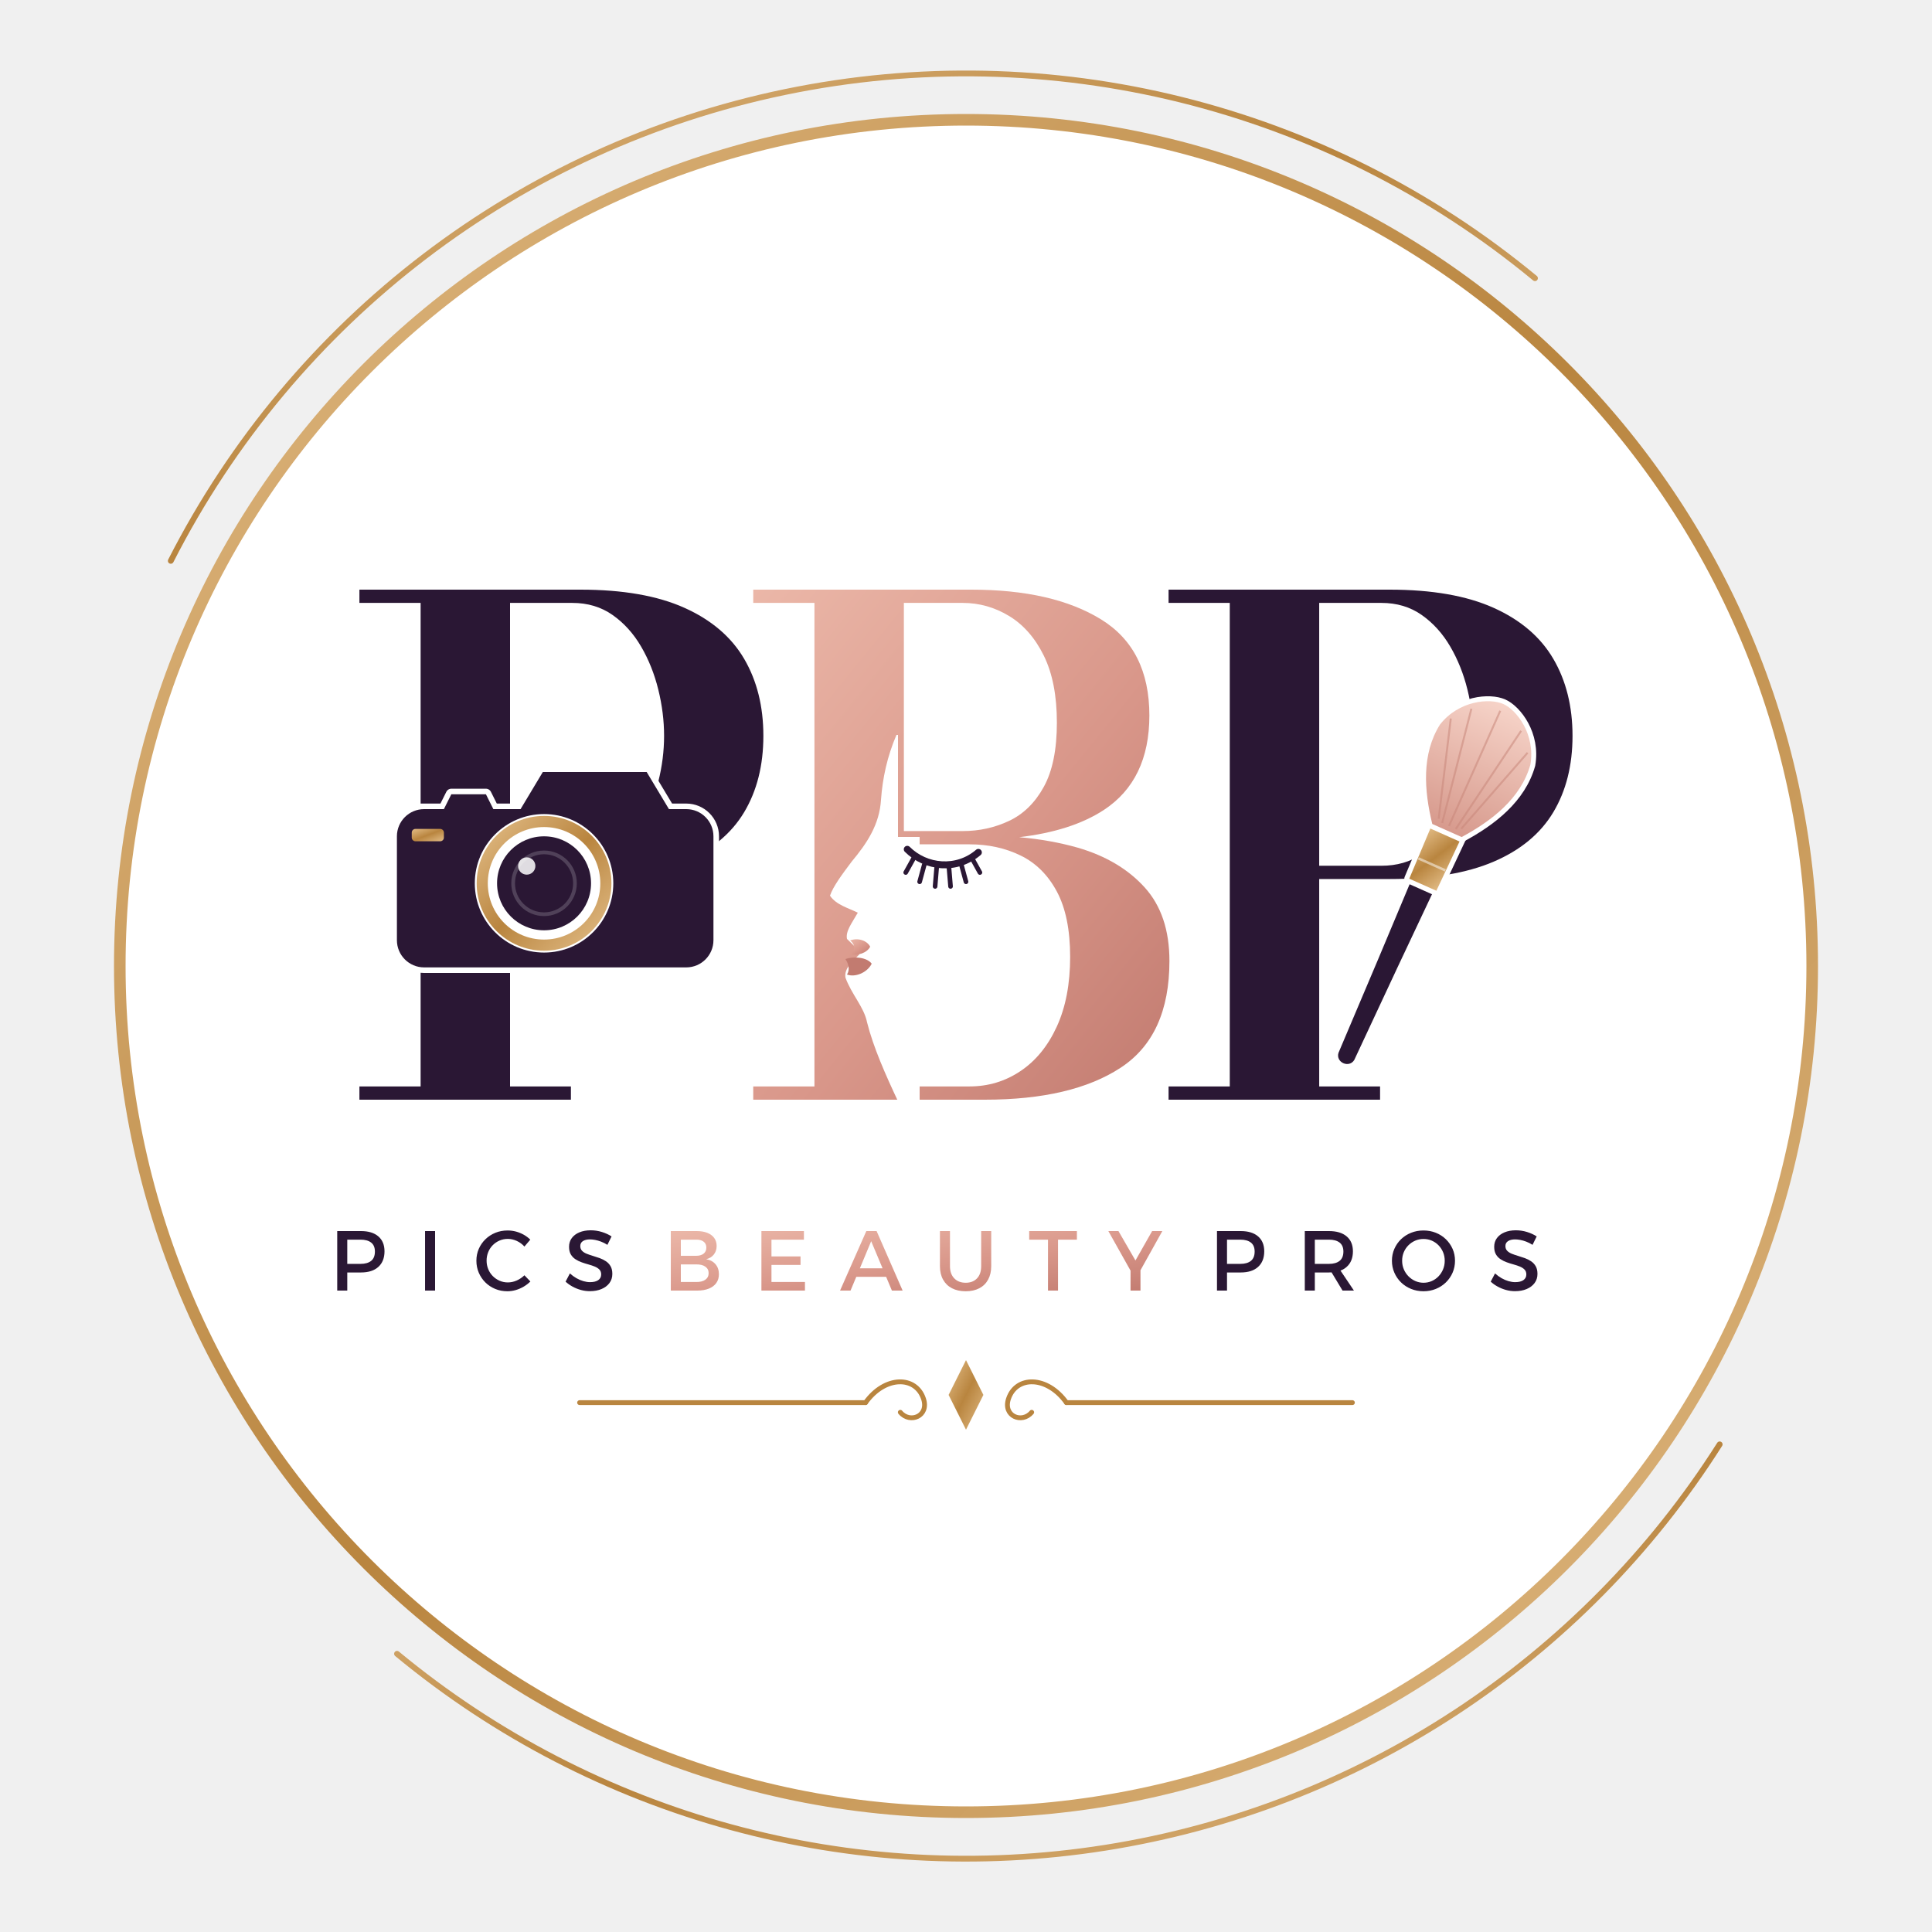
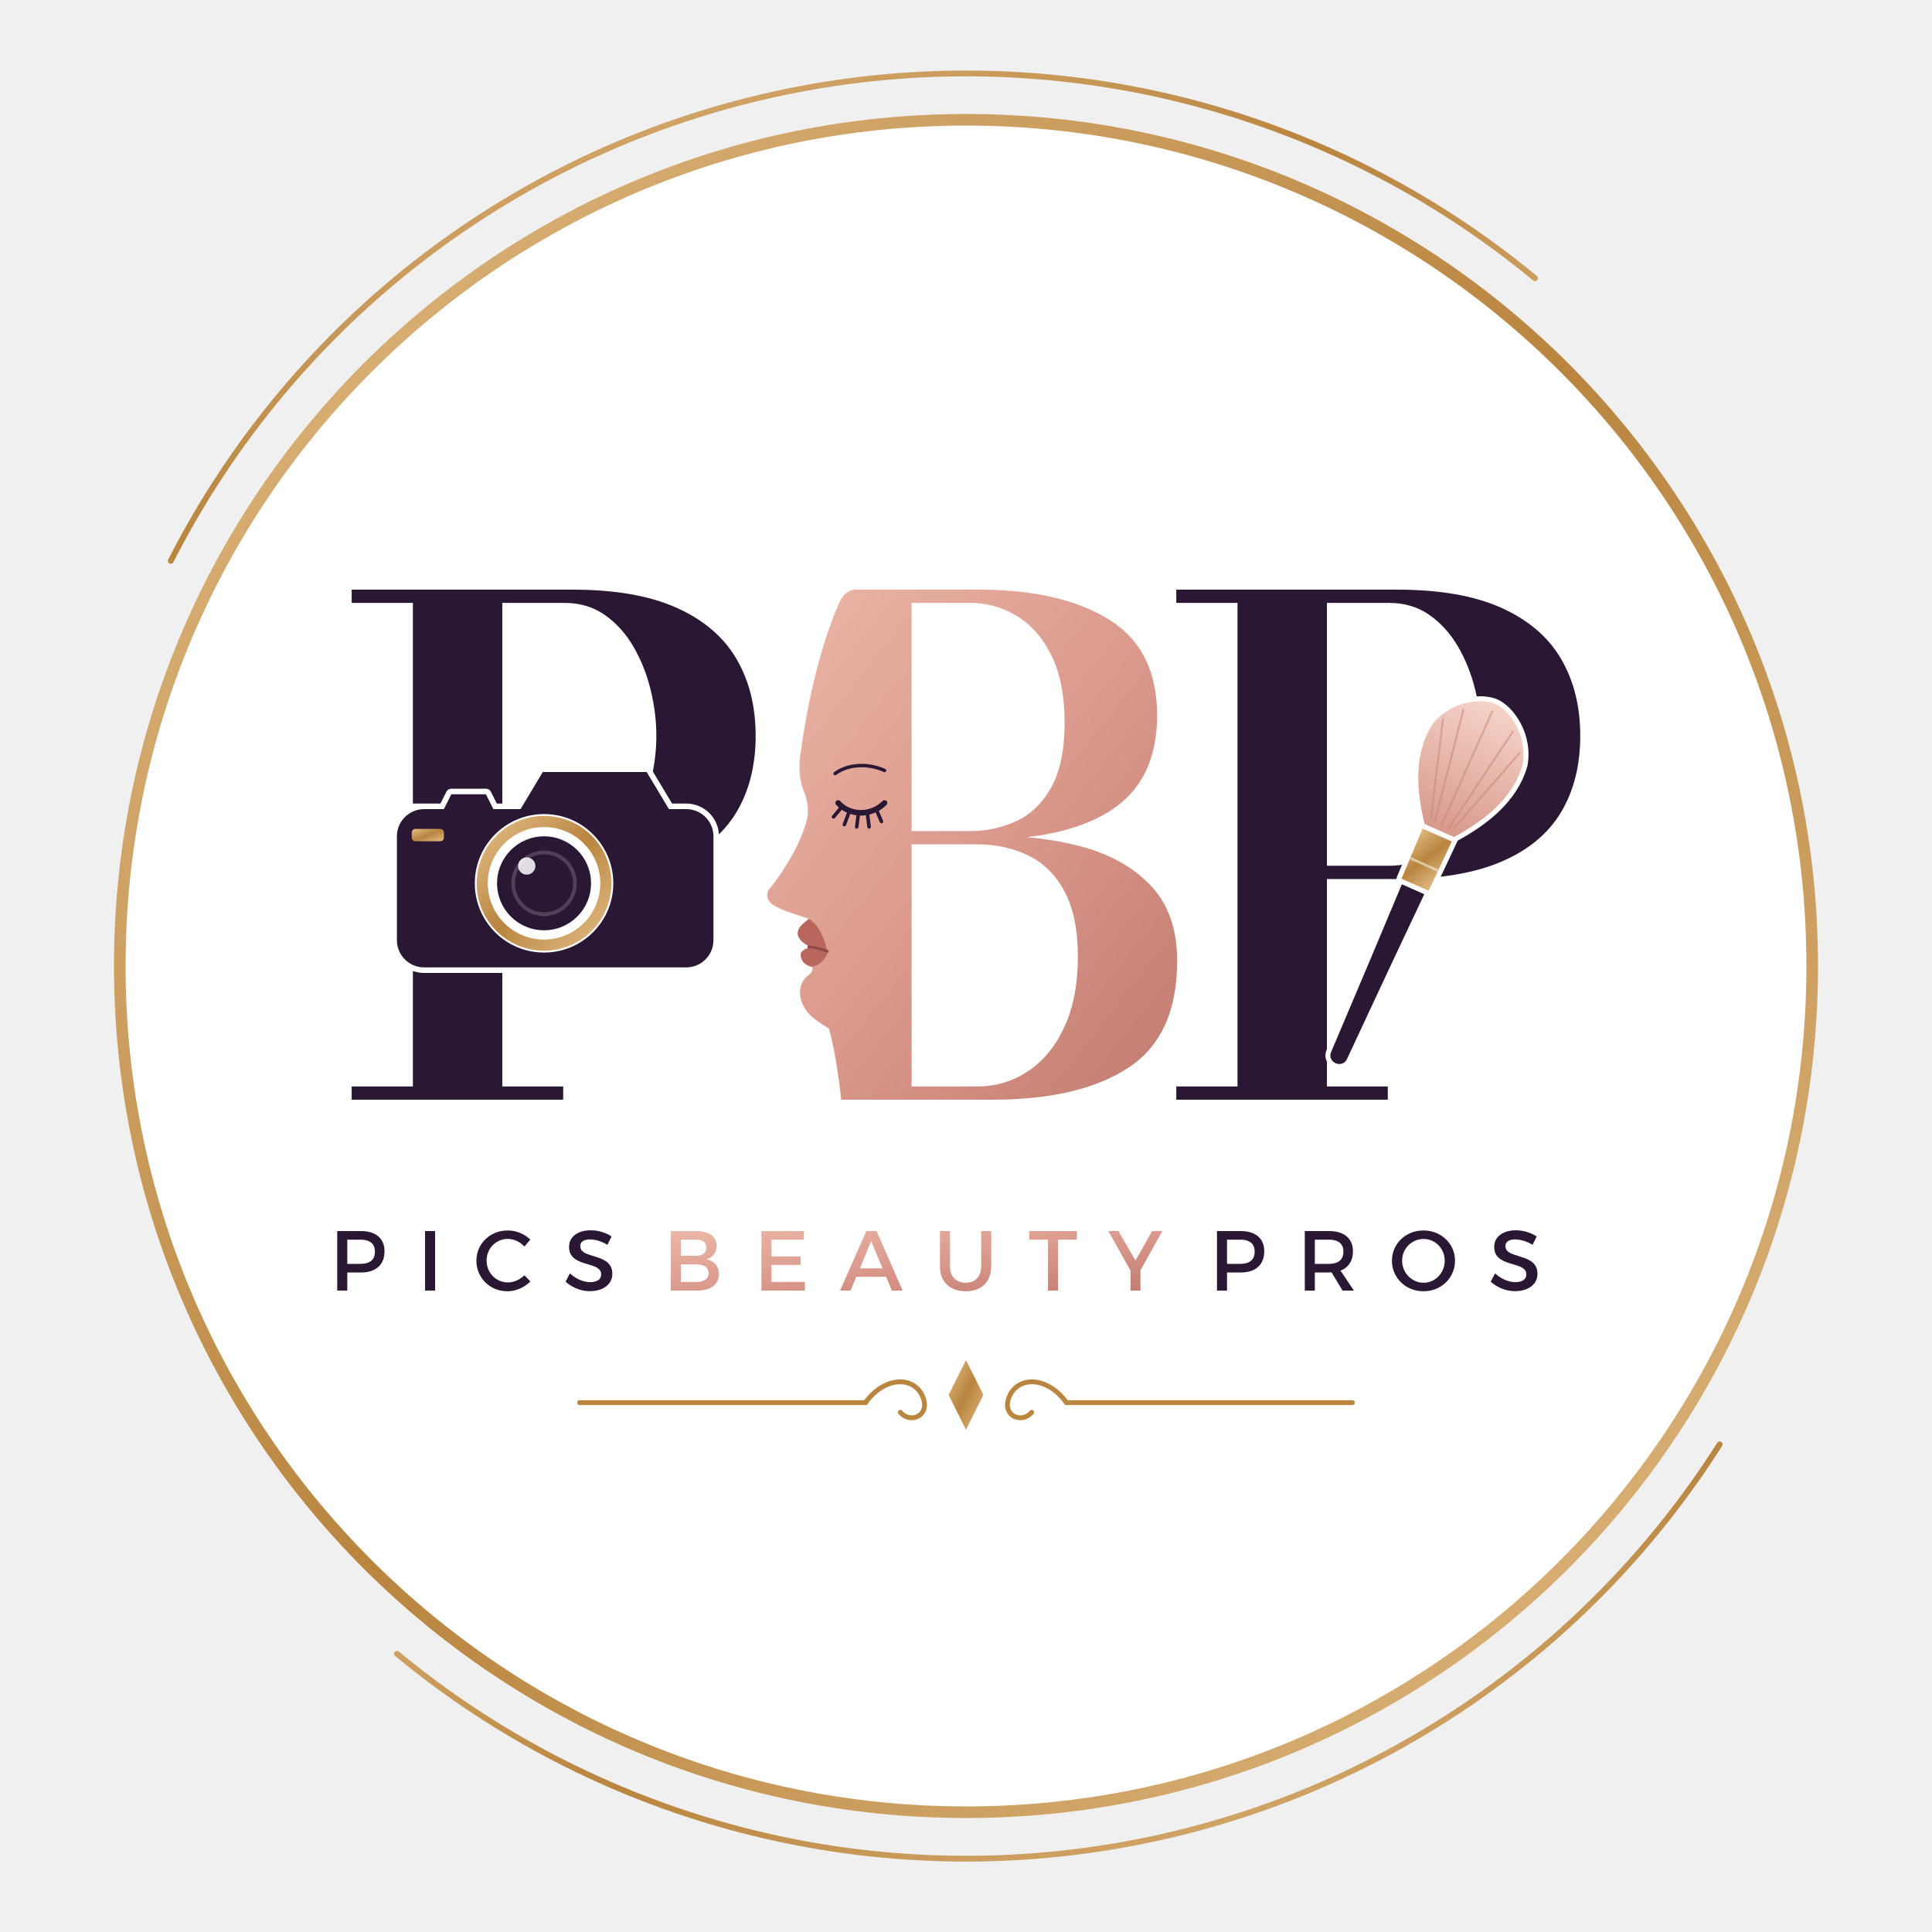
<svg xmlns="http://www.w3.org/2000/svg" viewBox="0 0 1000 1000" role="img" aria-label="Pics Beauty Pros">
  <defs>
    <linearGradient id="pbp-rose" x1="0" y1="0" x2="1" y2="1">
      <stop offset="0" stop-color="#EBB7A8" />
      <stop offset=".55" stop-color="#D9978A" />
      <stop offset="1" stop-color="#C27B70" />
    </linearGradient>
    <linearGradient id="pbp-gold" x1="0" y1="0" x2="1" y2="1">
      <stop offset="0" stop-color="#E2BC86" />
      <stop offset=".5" stop-color="#B9853F" />
      <stop offset="1" stop-color="#E2BC86" />
    </linearGradient>
    <linearGradient id="pbp-bristle" x1="0" y1="0" x2="0" y2="1">
      <stop offset="0" stop-color="#F6D3C8" />
      <stop offset="1" stop-color="#D79A8D" />
    </linearGradient>
  </defs>
  <circle cx="500" cy="500" r="438" fill="#fff" />
  <circle cx="500" cy="500" r="438" fill="none" stroke="url(#pbp-gold)" stroke-width="6" />
  <path fill="none" stroke="url(#pbp-gold)" stroke-width="3" stroke-linecap="round" d="M 88.4 290.3 A 462 462 0 0 1 794.5 144" />
  <path fill="none" stroke="url(#pbp-gold)" stroke-width="3" stroke-linecap="round" d="M 890.1 747.6 A 462 462 0 0 1 205.5 856" />
  <g transform="translate(500 438) scale(.8) translate(-500 -476)">
-     <g transform="translate(96.1 0)">
+     <g transform="translate(91.1 0)">
      <path d="M11.44 310L154.44 310Q195.58 310 221.76 321.77Q247.94 333.54 260.37 354.77Q272.80 376 272.80 404.60L272.80 404.60Q272.80 433.20 260.37 453.99Q247.94 474.78 221.76 486Q195.58 497.22 154.44 497.22L154.44 497.22L108.90 497.22L108.90 631.42L148.28 631.42L148.28 640L11.44 640L11.44 631.42L51.04 631.42L51.04 318.58L11.44 318.58L11.44 310ZM108.90 318.58L108.90 488.64L149.16 488.64Q164.12 488.64 175.23 481.16Q186.34 473.68 193.71 461.36Q201.08 449.04 204.82 434.19Q208.56 419.34 208.56 404.60L208.56 404.60Q208.56 389.86 204.82 374.68Q201.08 359.50 193.71 346.85Q186.34 334.20 175.23 326.39Q164.12 318.58 149.16 318.58L149.16 318.58L108.90 318.58Z" fill="#2A1734" />
-       <path d="M416.06 640L266.24 640L266.24 631.42L305.84 631.42L305.84 318.58L266.24 318.58L266.24 310L407.26 310Q460.06 310 491.30 329.25Q522.54 348.50 522.54 391.40L522.54 391.40Q522.54 433.20 493.06 452.56L493.06 452.56Q472.16 466.20 438.28 470.16L438.28 470.16Q458.52 471.92 476.34 476.98L476.34 476.98Q503.40 484.90 519.46 502.61Q535.52 520.32 535.52 550.24L535.52 550.24Q535.52 598.64 503.95 619.32Q472.38 640 416.06 640L416.06 640ZM363.70 474.78L363.70 631.42L406.16 631.42Q424.42 631.42 439.27 621.41Q454.12 611.40 462.70 592.59Q471.28 573.78 471.28 547.60Q471.28 521.42 462.70 505.36Q454.12 489.30 439.27 482.04Q424.42 474.78 406.16 474.78L406.16 474.78L363.70 474.78ZM363.70 318.58L363.70 466.20L401.76 466.20Q417.82 466.20 431.79 459.60Q445.76 453 454.23 437.60Q462.70 422.20 462.70 396.02Q462.70 369.84 454.23 352.68Q445.76 335.52 431.79 327.05Q417.82 318.58 401.76 318.58L401.76 318.58L363.70 318.58Z" fill="url(#pbp-rose)" />
-       <path d="M534.96 310L677.96 310Q719.10 310 745.28 321.77Q771.46 333.54 783.89 354.77Q796.32 376 796.32 404.60L796.32 404.60Q796.32 433.20 783.89 453.99Q771.46 474.78 745.28 486Q719.10 497.22 677.96 497.22L677.96 497.22L632.42 497.22L632.42 631.42L671.80 631.42L671.80 640L534.96 640L534.96 631.42L574.56 631.42L574.56 318.58L534.96 318.58L534.96 310ZM632.42 318.58L632.42 488.64L672.68 488.64Q687.64 488.64 698.75 481.16Q709.86 473.68 717.23 461.36Q724.60 449.04 728.34 434.19Q732.08 419.34 732.08 404.60L732.08 404.60Q732.08 389.86 728.34 374.68Q724.60 359.50 717.23 346.85Q709.86 334.20 698.75 326.39Q687.64 318.58 672.68 318.58L672.68 318.58L632.42 318.58Z" fill="#2A1734" />
+       <path d="M426.1 640.0L328.2 640.0C326.2 622.0 323.2 604.0 320.2 594.0C314.2 590.0 306.2 586.0 303.2 578.0C300.2 572.0 301.2 564.0 306.2 560.0C309.2 558.0 310.2 556.0 309.2 554.0C304.2 553.0 301.2 549.0 302.2 545.0C303.2 543.0 306.2 542.0 308.2 541.0C303.2 539.0 299.2 535.0 300.2 531.0C301.2 527.0 305.2 525.0 307.2 523.0C302.2 521.0 290.2 518.0 284.2 514.0C279.2 511.0 279.2 505.0 283.2 502.0C292.2 490.0 302.2 474.0 306.2 458.0C307.2 452.0 306.2 446.0 304.2 441.0C301.2 434.0 300.2 424.0 302.2 414.0C306.2 384.0 314.2 348.0 326.2 320.0C328.2 315.0 331.2 311.0 336.2 310.0L417.26 310Q470.06 310 501.30 329.25Q532.54 348.50 532.54 391.40L532.54 391.40Q532.54 433.20 503.06 452.56L503.06 452.56Q482.16 466.20 448.28 470.16L448.28 470.16Q468.52 471.92 486.34 476.98L486.34 476.98Q513.40 484.90 529.46 502.61Q545.52 520.32 545.52 550.24L545.52 550.24Q545.52 598.64 513.95 619.32Q482.38 640 426.06 640L426.06 640ZM373.70 474.78L373.70 631.42L416.16 631.42Q434.42 631.42 449.27 621.41Q464.12 611.40 472.70 592.59Q481.28 573.78 481.28 547.60Q481.28 521.42 472.70 505.36Q464.12 489.30 449.27 482.04Q434.42 474.78 416.16 474.78L416.16 474.78L373.70 474.78ZM373.70 318.58L373.70 466.20L411.76 466.20Q427.82 466.20 441.79 459.60Q455.76 453 464.23 437.60Q472.70 422.20 472.70 396.02Q472.70 369.84 464.23 352.68Q455.76 335.52 441.79 327.05Q427.82 318.58 411.76 318.58L411.76 318.58L373.70 318.58Z" fill="url(#pbp-rose)" />
+       <path d="M544.96 310L687.96 310Q729.10 310 755.28 321.77Q781.46 333.54 793.89 354.77Q806.32 376 806.32 404.60L806.32 404.60Q806.32 433.20 793.89 453.99Q781.46 474.78 755.28 486Q729.10 497.22 687.96 497.22L687.96 497.22L642.42 497.22L642.42 631.42L681.80 631.42L681.80 640L544.96 640L544.96 631.42L584.56 631.42L584.56 318.58L544.96 318.58L544.96 310ZM642.42 318.58L642.42 488.64L682.68 488.64Q697.64 488.64 708.75 481.16Q719.86 473.68 727.23 461.36Q734.60 449.04 738.34 434.19Q742.08 419.34 742.08 404.60L742.08 404.60Q742.08 389.86 738.34 374.68Q734.60 359.50 727.23 346.85Q719.86 334.20 708.75 326.39Q697.64 318.58 682.68 318.58L682.68 318.58L642.42 318.58Z" fill="#2A1734" />
+       <path fill="#B9675E" d="M307.2 523 C305.2 525 301.2 527 300.2 531 C299.2 535 303.2 539 308.2 541 C306.2 542 303.2 543 302.2 545 C301.2 549 304.2 553 309.2 554 C314.2 553 318.2 549 319.2 545 C318.2 538 314.2 527 307.2 523 Z" />
+       <path fill="none" stroke="#8E4A45" stroke-width="1.8" stroke-linecap="round" d="M307.2 541 C311.2 541.5 315.2 542.5 319.2 544" />
+       <path fill="none" stroke="#2A1734" stroke-width="2.2" stroke-linecap="round" d="M324.2 429 C332.2 423 345.2 422 356.2 427" />
+       <path fill="none" stroke="#2A1734" stroke-width="3.6" stroke-linecap="round" d="M326.2 448 C333.2 456 347.2 457 356.2 448" />
+       <g stroke="#2A1734" stroke-width="2.3" stroke-linecap="round" fill="none">
+         <path d="M328.2 451 l-5 6" />
+         <path d="M333.2 454 l-3 8" />
+         <path d="M339.2 455.5 l-1 8" />
+         <path d="M345.2 455.5 l1 8" />
+         <path d="M351.2 453 l3 7" />
+       </g>
    </g>
    <g transform="translate(227 500) scale(.8) translate(-227 -500)">
      <g stroke="#FFFFFF" stroke-width="9" paint-order="stroke" stroke-linejoin="round">
        <path fill="#2A1734" d="M108 440 h38 l6 -12 h28 l6 12 h22 l18 -30 h84 l18 30 h14 a22 22 0 0 1 22 22 v84 a22 22 0 0 1 -22 22 h-212 a22 22 0 0 1 -22 -22 v-84 a22 22 0 0 1 22 -22 z" />
      </g>
      <circle cx="227" cy="500" r="56" fill="#FFFFFF" />
      <circle cx="227" cy="500" r="50" fill="none" stroke="url(#pbp-gold)" stroke-width="9" />
      <circle cx="227" cy="500" r="38" fill="#2A1734" />
      <circle cx="227" cy="500" r="25" fill="none" stroke="#fff" stroke-opacity=".18" stroke-width="3" />
      <circle cx="213" cy="486" r="7" fill="#fff" fill-opacity=".85" />
      <rect x="120" y="456" width="26" height="10" rx="3" fill="url(#pbp-gold)" />
    </g>
-     <path fill="#FFFFFF" d="M455 404 C449 418 446 432 445 446 C444 462 436 474 426 486 C420 494 414 502 412 508 C416 514 424 516 430 519 C426 526 422 531 423 536 C427 540 431 543 431 546 C427 550 421 555 422 561 C426 572 434 580 436 590 C440 606 448 624 456 641 L470 641 L470 470 L456 470 L456 404 Z" />
-     <path fill="url(#pbp-rose)" d="M425 537 C430 535 436 537 438 541 C436 545 430 547 425 546 C428 544 429 540 425 537 Z" />
-     <path fill="#C27B70" d="M422 549 C428 547 436 548 439 552 C436 558 428 561 423 559 C425 556 424 552 422 549 Z" />
-     <path fill="none" stroke="#2A1734" stroke-width="4.5" stroke-linecap="round" d="M462 478 C474 490 494 492 508 480" />
-     <g stroke="#2A1734" stroke-width="3" stroke-linecap="round" fill="none">
-       <path d="M466 484 l-5 9" />
-       <path d="M473 488 l-3 11" />
-       <path d="M481 490 l-1 12" />
-       <path d="M489 490 l1 12" />
-       <path d="M497 488 l3 11" />
-       <path d="M504 484 l5 9" />
-     </g>
-     <g transform="translate(746.1 612) rotate(24) scale(.8)">
+     <g transform="translate(741.1 612) rotate(24) scale(.8)">
      <g stroke="#FFFFFF" stroke-width="8" paint-order="stroke" stroke-linejoin="round">
        <path fill="#2A1734" d="M-7 0 C-8 -60 -9 -110 -10 -152 L10 -152 C9 -110 8 -60 7 0 C6 8 -6 8 -7 0 Z" />
        <path fill="url(#pbp-gold)" d="M-12 -152 L12 -152 L13 -200 L-13 -200 Z" />
        <path fill="url(#pbp-bristle)" d="M-13 -200 C-30 -222 -44 -248 -40 -276 C-34 -300 -12 -312 0 -312 C12 -312 34 -300 40 -276 C44 -248 30 -222 13 -200 Z" />
      </g>
      <g stroke="#C9877B" stroke-opacity=".55" stroke-width="1.6" fill="none">
        <path d="M0 -204 L0 -306" />
        <path d="M-6 -204 L-22 -298" />
        <path d="M6 -204 L22 -298" />
        <path d="M-10 -206 L-34 -284" />
        <path d="M10 -206 L34 -284" />
      </g>
      <path d="M-12 -170 h24" stroke="#fff" stroke-opacity=".5" stroke-width="2" />
    </g>
  </g>
  <path d="M174.55 637.20L186.83 637.20Q192.64 637.20 195.83 639.95Q199.02 642.70 199.02 647.67L199.02 647.67Q199.02 652.86 195.83 655.75Q192.64 658.63 186.83 658.63L186.83 658.63L179.75 658.63L179.75 668L174.55 668L174.55 637.20ZM179.75 654.18L186.61 654.18Q190.17 654.18 192.11 652.62Q194.05 651.06 194.05 647.80L194.05 647.80Q194.05 644.68 192.11 643.16Q190.17 641.64 186.61 641.64L186.61 641.64L179.75 641.64L179.75 654.18ZM220.01 668L220.01 637.20L225.20 637.20L225.20 668L220.01 668ZM274.48 641.64L271.44 645.21Q269.77 643.36 267.48 642.30Q265.19 641.25 262.86 641.25L262.86 641.25Q260.57 641.25 258.57 642.11Q256.57 642.96 255.05 644.50Q253.53 646.04 252.70 648.09Q251.86 650.14 251.86 652.51L251.86 652.51Q251.86 654.84 252.70 656.89Q253.53 658.94 255.05 660.48Q256.57 662.02 258.57 662.90Q260.57 663.78 262.86 663.78L262.86 663.78Q265.19 663.78 267.44 662.79Q269.68 661.80 271.44 660.08L271.44 660.08L274.52 663.29Q272.98 664.83 271.02 665.98Q269.07 667.12 266.93 667.74Q264.80 668.35 262.60 668.35L262.60 668.35Q259.21 668.35 256.31 667.14Q253.40 665.93 251.22 663.78Q249.05 661.62 247.81 658.74Q246.58 655.86 246.58 652.56L246.58 652.56Q246.58 649.26 247.81 646.42Q249.05 643.58 251.27 641.42Q253.49 639.27 256.42 638.08Q259.34 636.89 262.77 636.89L262.77 636.89Q264.97 636.89 267.09 637.46Q269.20 638.04 271.09 639.09Q272.98 640.15 274.48 641.64L274.48 641.64ZM316.54 639.97L314.39 644.33Q312.71 643.27 311.09 642.66Q309.46 642.04 308.01 641.78Q306.55 641.51 305.37 641.51L305.37 641.51Q303.08 641.51 301.71 642.39Q300.35 643.27 300.35 644.94L300.35 644.94Q300.35 646.44 301.25 647.39Q302.15 648.33 303.63 648.93Q305.10 649.52 306.88 650.05Q308.67 650.58 310.43 651.21Q312.19 651.85 313.68 652.86Q315.18 653.88 316.06 655.44Q316.94 657 316.94 659.38L316.94 659.38Q316.94 662.10 315.44 664.11Q313.95 666.11 311.33 667.21Q308.71 668.31 305.32 668.31L305.32 668.31Q302.90 668.31 300.61 667.67Q298.33 667.03 296.32 665.93Q294.32 664.83 292.74 663.38L292.74 663.38L294.98 659.11Q296.57 660.56 298.35 661.58Q300.13 662.59 301.96 663.12Q303.78 663.64 305.41 663.64L305.41 663.64Q308.14 663.64 309.66 662.59Q311.17 661.53 311.17 659.64L311.17 659.64Q311.17 658.10 310.27 657.15Q309.37 656.21 307.90 655.59Q306.42 654.98 304.64 654.49Q302.86 654.01 301.08 653.37Q299.29 652.73 297.82 651.76Q296.35 650.80 295.44 649.26Q294.54 647.72 294.54 645.34L294.54 645.34Q294.54 642.74 295.95 640.83Q297.36 638.92 299.89 637.86Q302.42 636.80 305.76 636.80L305.76 636.80Q308.75 636.80 311.57 637.68Q314.39 638.56 316.54 639.97L316.54 639.97Z" fill="#2A1734" />
  <path d="M347.21 637.20L360.59 637.20Q363.80 637.20 366.11 638.12Q368.42 639.05 369.67 640.76Q370.93 642.48 370.93 644.90L370.93 644.90Q370.93 647.50 369.47 649.34Q368.02 651.19 365.51 651.76L365.51 651.76Q368.59 652.29 370.35 654.36Q372.11 656.43 372.11 659.55L372.11 659.55Q372.11 662.19 370.75 664.08Q369.39 665.98 366.88 666.99Q364.37 668 360.89 668L360.89 668L347.21 668L347.21 637.20ZM352.40 650.00L360.32 650.00Q362.79 650.00 364.19 648.88Q365.60 647.76 365.60 645.74L365.60 645.74Q365.60 643.76 364.19 642.68Q362.79 641.60 360.32 641.64L360.32 641.64L352.40 641.64L352.40 650.00ZM352.40 663.56L360.32 663.56Q363.36 663.60 365.07 662.39Q366.79 661.18 366.79 658.94L366.79 658.94Q366.79 656.82 365.07 655.61Q363.36 654.40 360.32 654.45L360.32 654.45L352.40 654.45L352.40 663.56ZM394.11 668L394.11 637.20L416.11 637.20L416.11 641.64L399.31 641.64L399.31 650.31L414.35 650.31L414.35 654.71L399.31 654.71L399.31 663.56L416.64 663.56L416.64 668L394.11 668ZM434.81 668L448.41 637.20L453.73 637.20L467.20 668L461.65 668L458.66 660.87L443.22 660.87L440.23 668L434.81 668ZM445.07 656.47L456.81 656.47L450.92 642.44L445.07 656.47ZM491.71 637.20L491.71 655.37Q491.71 659.38 493.91 661.66Q496.11 663.95 499.85 663.95L499.85 663.95Q503.54 663.95 505.70 661.69Q507.85 659.42 507.85 655.37L507.85 655.37L507.85 637.20L513.05 637.20L513.05 655.37Q513.05 659.38 511.46 662.30Q509.88 665.23 506.91 666.79Q503.94 668.35 499.85 668.35L499.85 668.35Q495.71 668.35 492.72 666.79Q489.73 665.23 488.12 662.30Q486.51 659.38 486.51 655.37L486.51 655.37L486.51 637.20L491.71 637.20ZM532.71 641.64L532.71 637.20L557.40 637.20L557.40 641.64L547.63 641.64L547.63 668L542.44 668L542.44 641.64L532.71 641.64ZM585.16 657.66L573.68 637.20L578.91 637.20L587.71 652.42L596.34 637.20L601.62 637.20L590.31 657.48L590.31 668L585.16 668L585.16 657.66Z" fill="url(#pbp-rose)" />
  <path d="M629.91 637.20L642.19 637.20Q647.99 637.20 651.18 639.95Q654.37 642.70 654.37 647.67L654.37 647.67Q654.37 652.86 651.18 655.75Q647.99 658.63 642.19 658.63L642.19 658.63L635.10 658.63L635.10 668L629.91 668L629.91 637.20ZM635.10 654.18L641.97 654.18Q645.53 654.18 647.47 652.62Q649.40 651.06 649.40 647.80L649.40 647.80Q649.40 644.68 647.47 643.16Q645.53 641.64 641.97 641.64L641.97 641.64L635.10 641.64L635.10 654.18ZM675.36 637.20L687.86 637.20Q693.80 637.20 697.03 639.95Q700.27 642.70 700.27 647.67L700.27 647.67Q700.27 652.86 697.05 655.72L697.05 655.72Q695.69 656.96 693.84 657.66L693.84 657.66L700.79 668L694.90 668L689.22 658.58Q688.56 658.63 687.86 658.63L687.86 658.63L680.55 658.63L680.55 668L675.36 668L675.36 637.20ZM680.55 654.18L687.86 654.18Q691.42 654.18 693.38 652.62Q695.34 651.06 695.34 647.80L695.34 647.80Q695.34 644.68 693.38 643.16Q691.42 641.64 687.86 641.64L687.86 641.64L680.55 641.64L680.55 654.18ZM736.79 636.89L736.79 636.89Q740.22 636.89 743.19 638.08Q746.16 639.27 748.38 641.42Q750.60 643.58 751.86 646.42Q753.11 649.26 753.11 652.56L753.11 652.56Q753.11 655.86 751.86 658.74Q750.60 661.62 748.38 663.78Q746.16 665.93 743.19 667.14Q740.22 668.35 736.79 668.35L736.79 668.35Q733.35 668.35 730.38 667.14Q727.41 665.93 725.19 663.78Q722.97 661.62 721.72 658.74Q720.46 655.86 720.46 652.56L720.46 652.56Q720.46 649.26 721.72 646.40Q722.97 643.54 725.19 641.40Q727.41 639.27 730.38 638.08Q733.35 636.89 736.79 636.89ZM736.83 641.29L736.83 641.29Q734.54 641.29 732.54 642.15Q730.54 643.01 729.00 644.55Q727.46 646.09 726.60 648.13Q725.74 650.18 725.74 652.56L725.74 652.56Q725.74 654.93 726.62 657Q727.50 659.07 729.04 660.63Q730.58 662.19 732.58 663.07Q734.59 663.95 736.83 663.95L736.83 663.95Q739.07 663.95 741.08 663.07Q743.08 662.19 744.57 660.63Q746.07 659.07 746.93 657Q747.79 654.93 747.79 652.56L747.79 652.56Q747.79 650.18 746.93 648.13Q746.07 646.09 744.57 644.55Q743.08 643.01 741.08 642.15Q739.07 641.29 736.83 641.29ZM795.39 639.97L793.24 644.33Q791.57 643.27 789.94 642.66Q788.31 642.04 786.86 641.78Q785.41 641.51 784.22 641.51L784.22 641.51Q781.93 641.51 780.57 642.39Q779.20 643.27 779.20 644.94L779.20 644.94Q779.20 646.44 780.10 647.39Q781.01 648.33 782.48 648.93Q783.95 649.52 785.74 650.05Q787.52 650.58 789.28 651.21Q791.04 651.85 792.53 652.86Q794.03 653.88 794.91 655.44Q795.79 657 795.79 659.38L795.79 659.38Q795.79 662.10 794.29 664.11Q792.80 666.11 790.18 667.21Q787.56 668.31 784.17 668.31L784.17 668.31Q781.75 668.31 779.47 667.67Q777.18 667.03 775.18 665.93Q773.17 664.83 771.59 663.38L771.59 663.38L773.83 659.11Q775.42 660.56 777.20 661.58Q778.98 662.59 780.81 663.12Q782.63 663.64 784.26 663.64L784.26 663.64Q786.99 663.64 788.51 662.59Q790.03 661.53 790.03 659.64L790.03 659.64Q790.03 658.10 789.12 657.15Q788.22 656.21 786.75 655.59Q785.27 654.98 783.49 654.49Q781.71 654.01 779.93 653.37Q778.15 652.73 776.67 651.76Q775.20 650.80 774.30 649.26Q773.39 647.72 773.39 645.34L773.39 645.34Q773.39 642.74 774.80 640.83Q776.21 638.92 778.74 637.86Q781.27 636.80 784.61 636.80L784.61 636.80Q787.61 636.80 790.42 637.68Q793.24 638.56 795.39 639.97L795.39 639.97Z" fill="#2A1734" />
  <g fill="none" stroke="#B9853F" stroke-width="2.5" stroke-linecap="round">
    <path d="M300 726 H448" />
    <path d="M552 726 H700" />
    <path d="M448 726 c10 -14 26 -14 30 -2 c3 9 -7 13 -12 7" />
    <path d="M552 726 c-10 -14 -26 -14 -30 -2 c-3 9 7 13 12 7" />
  </g>
  <path fill="url(#pbp-gold)" d="M500 704 L509 722 L500 740 L491 722 Z" />
</svg>
